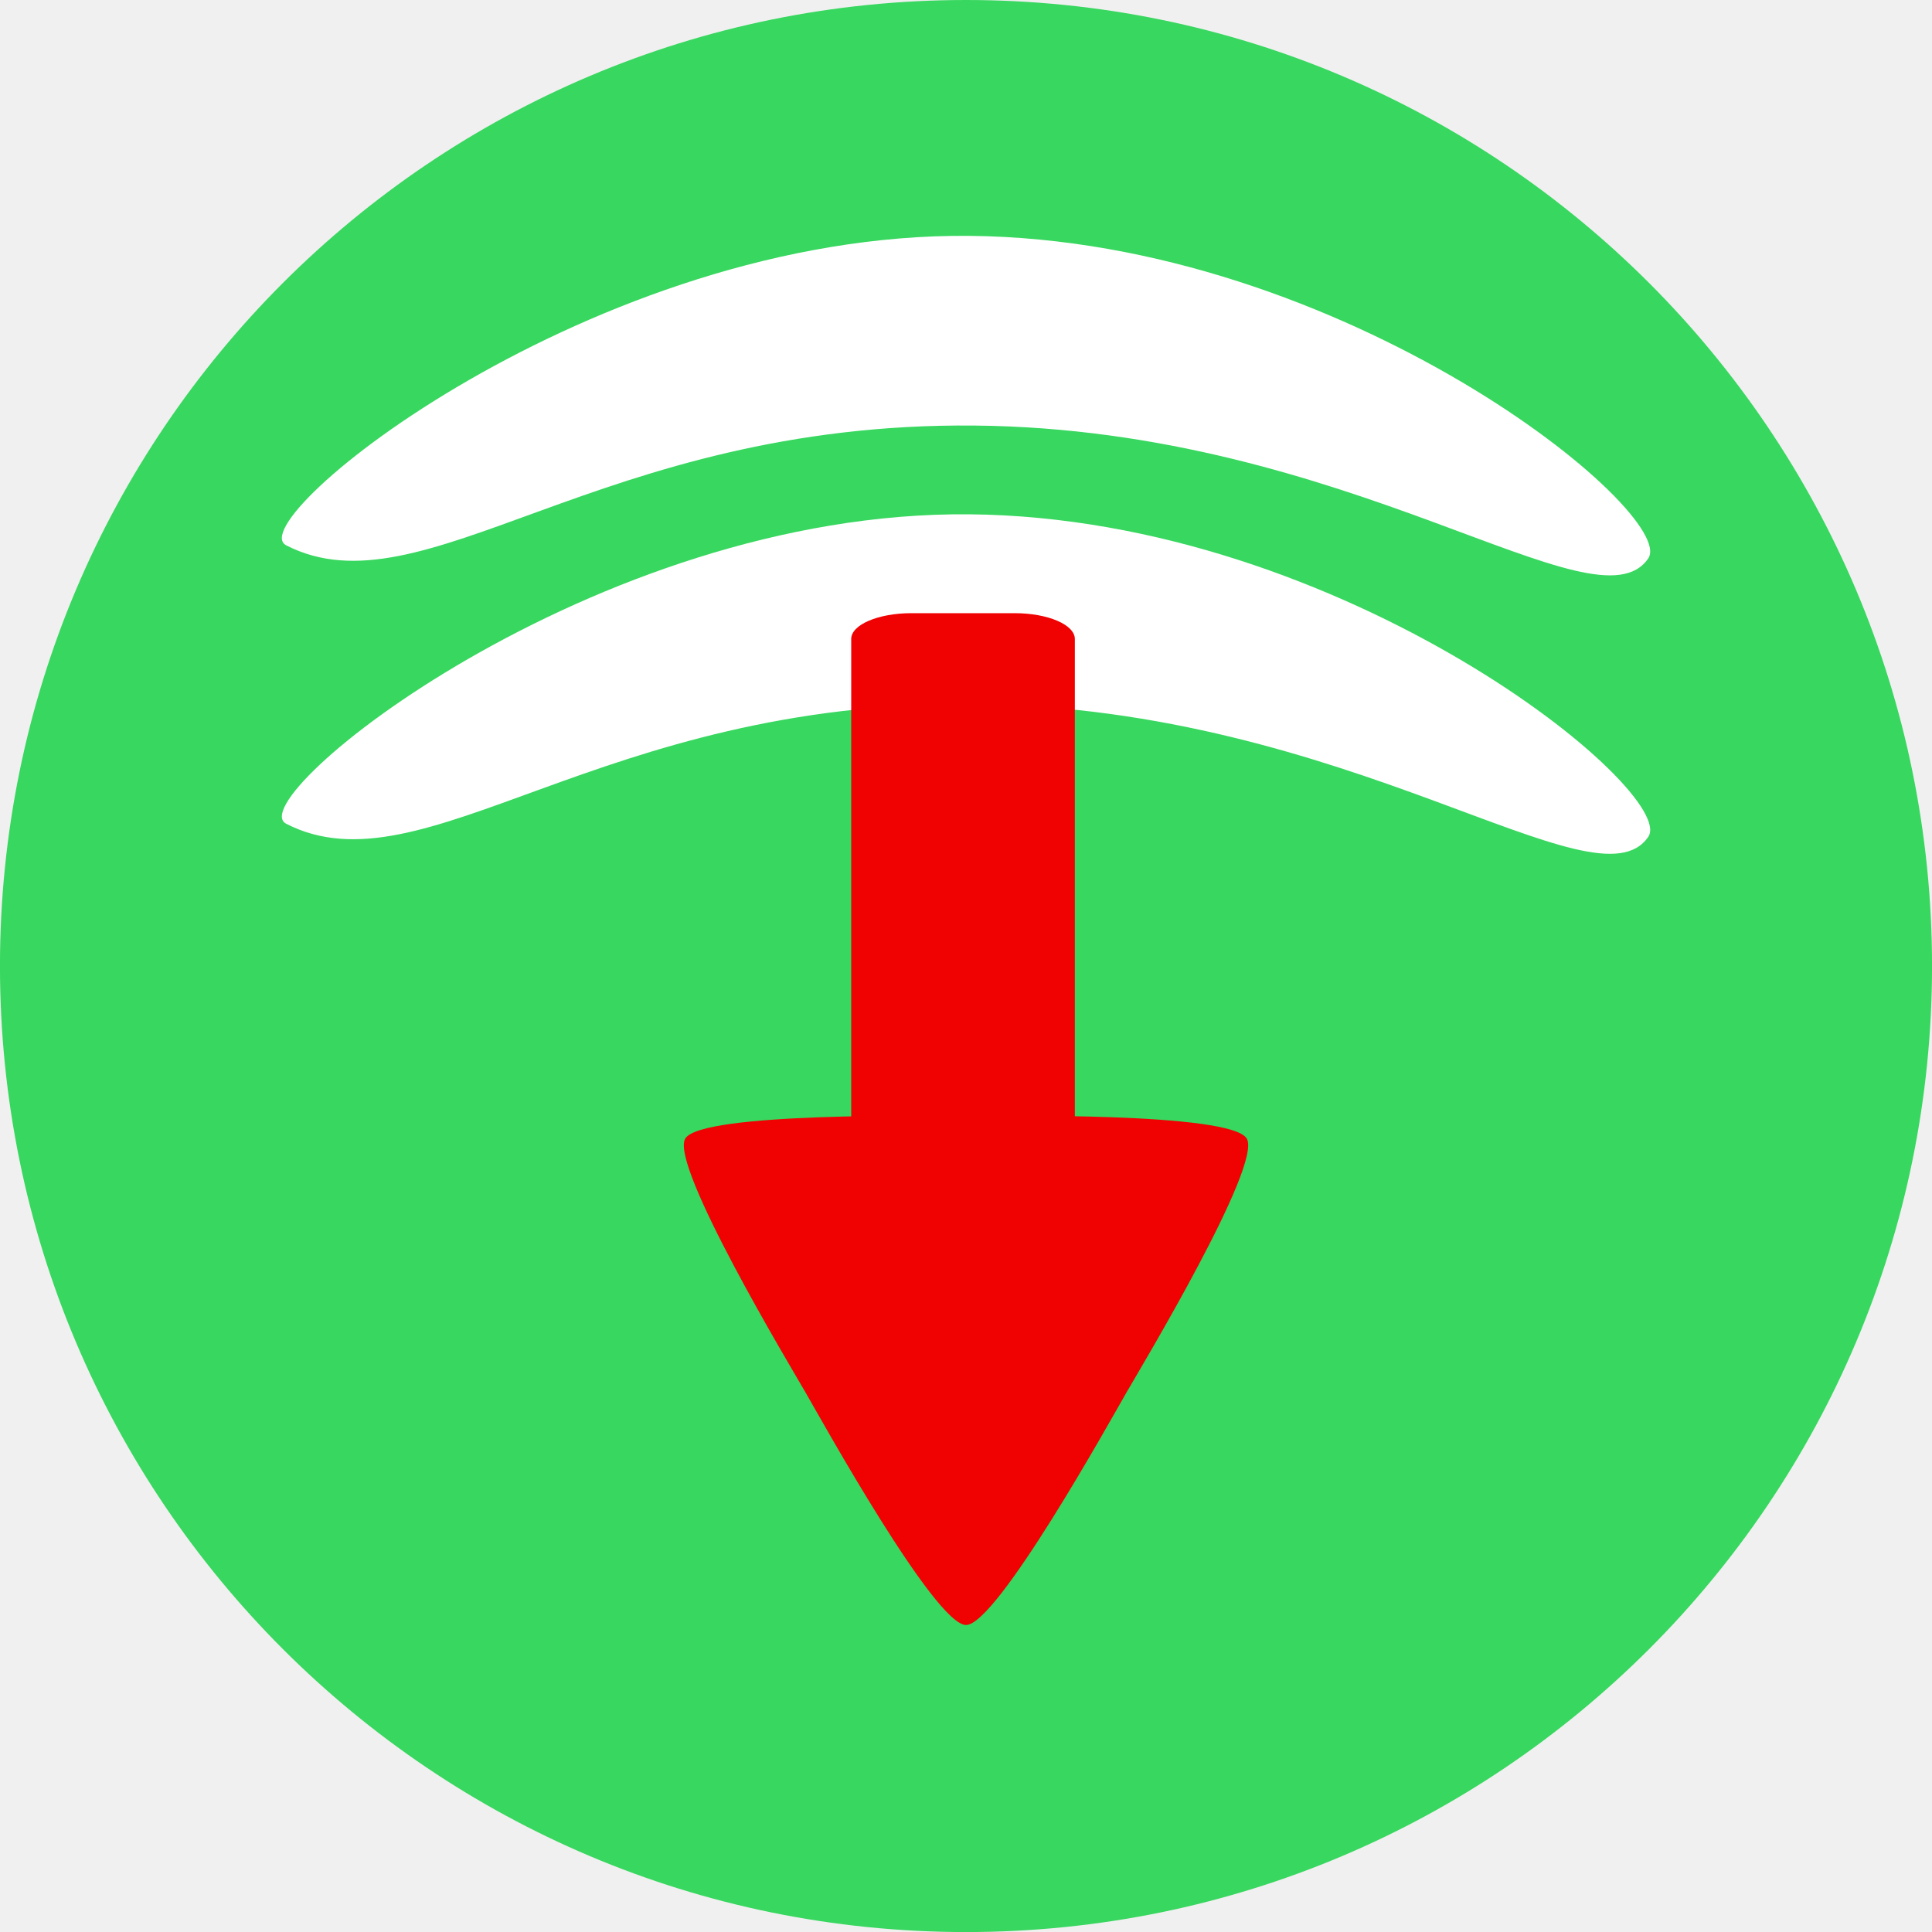
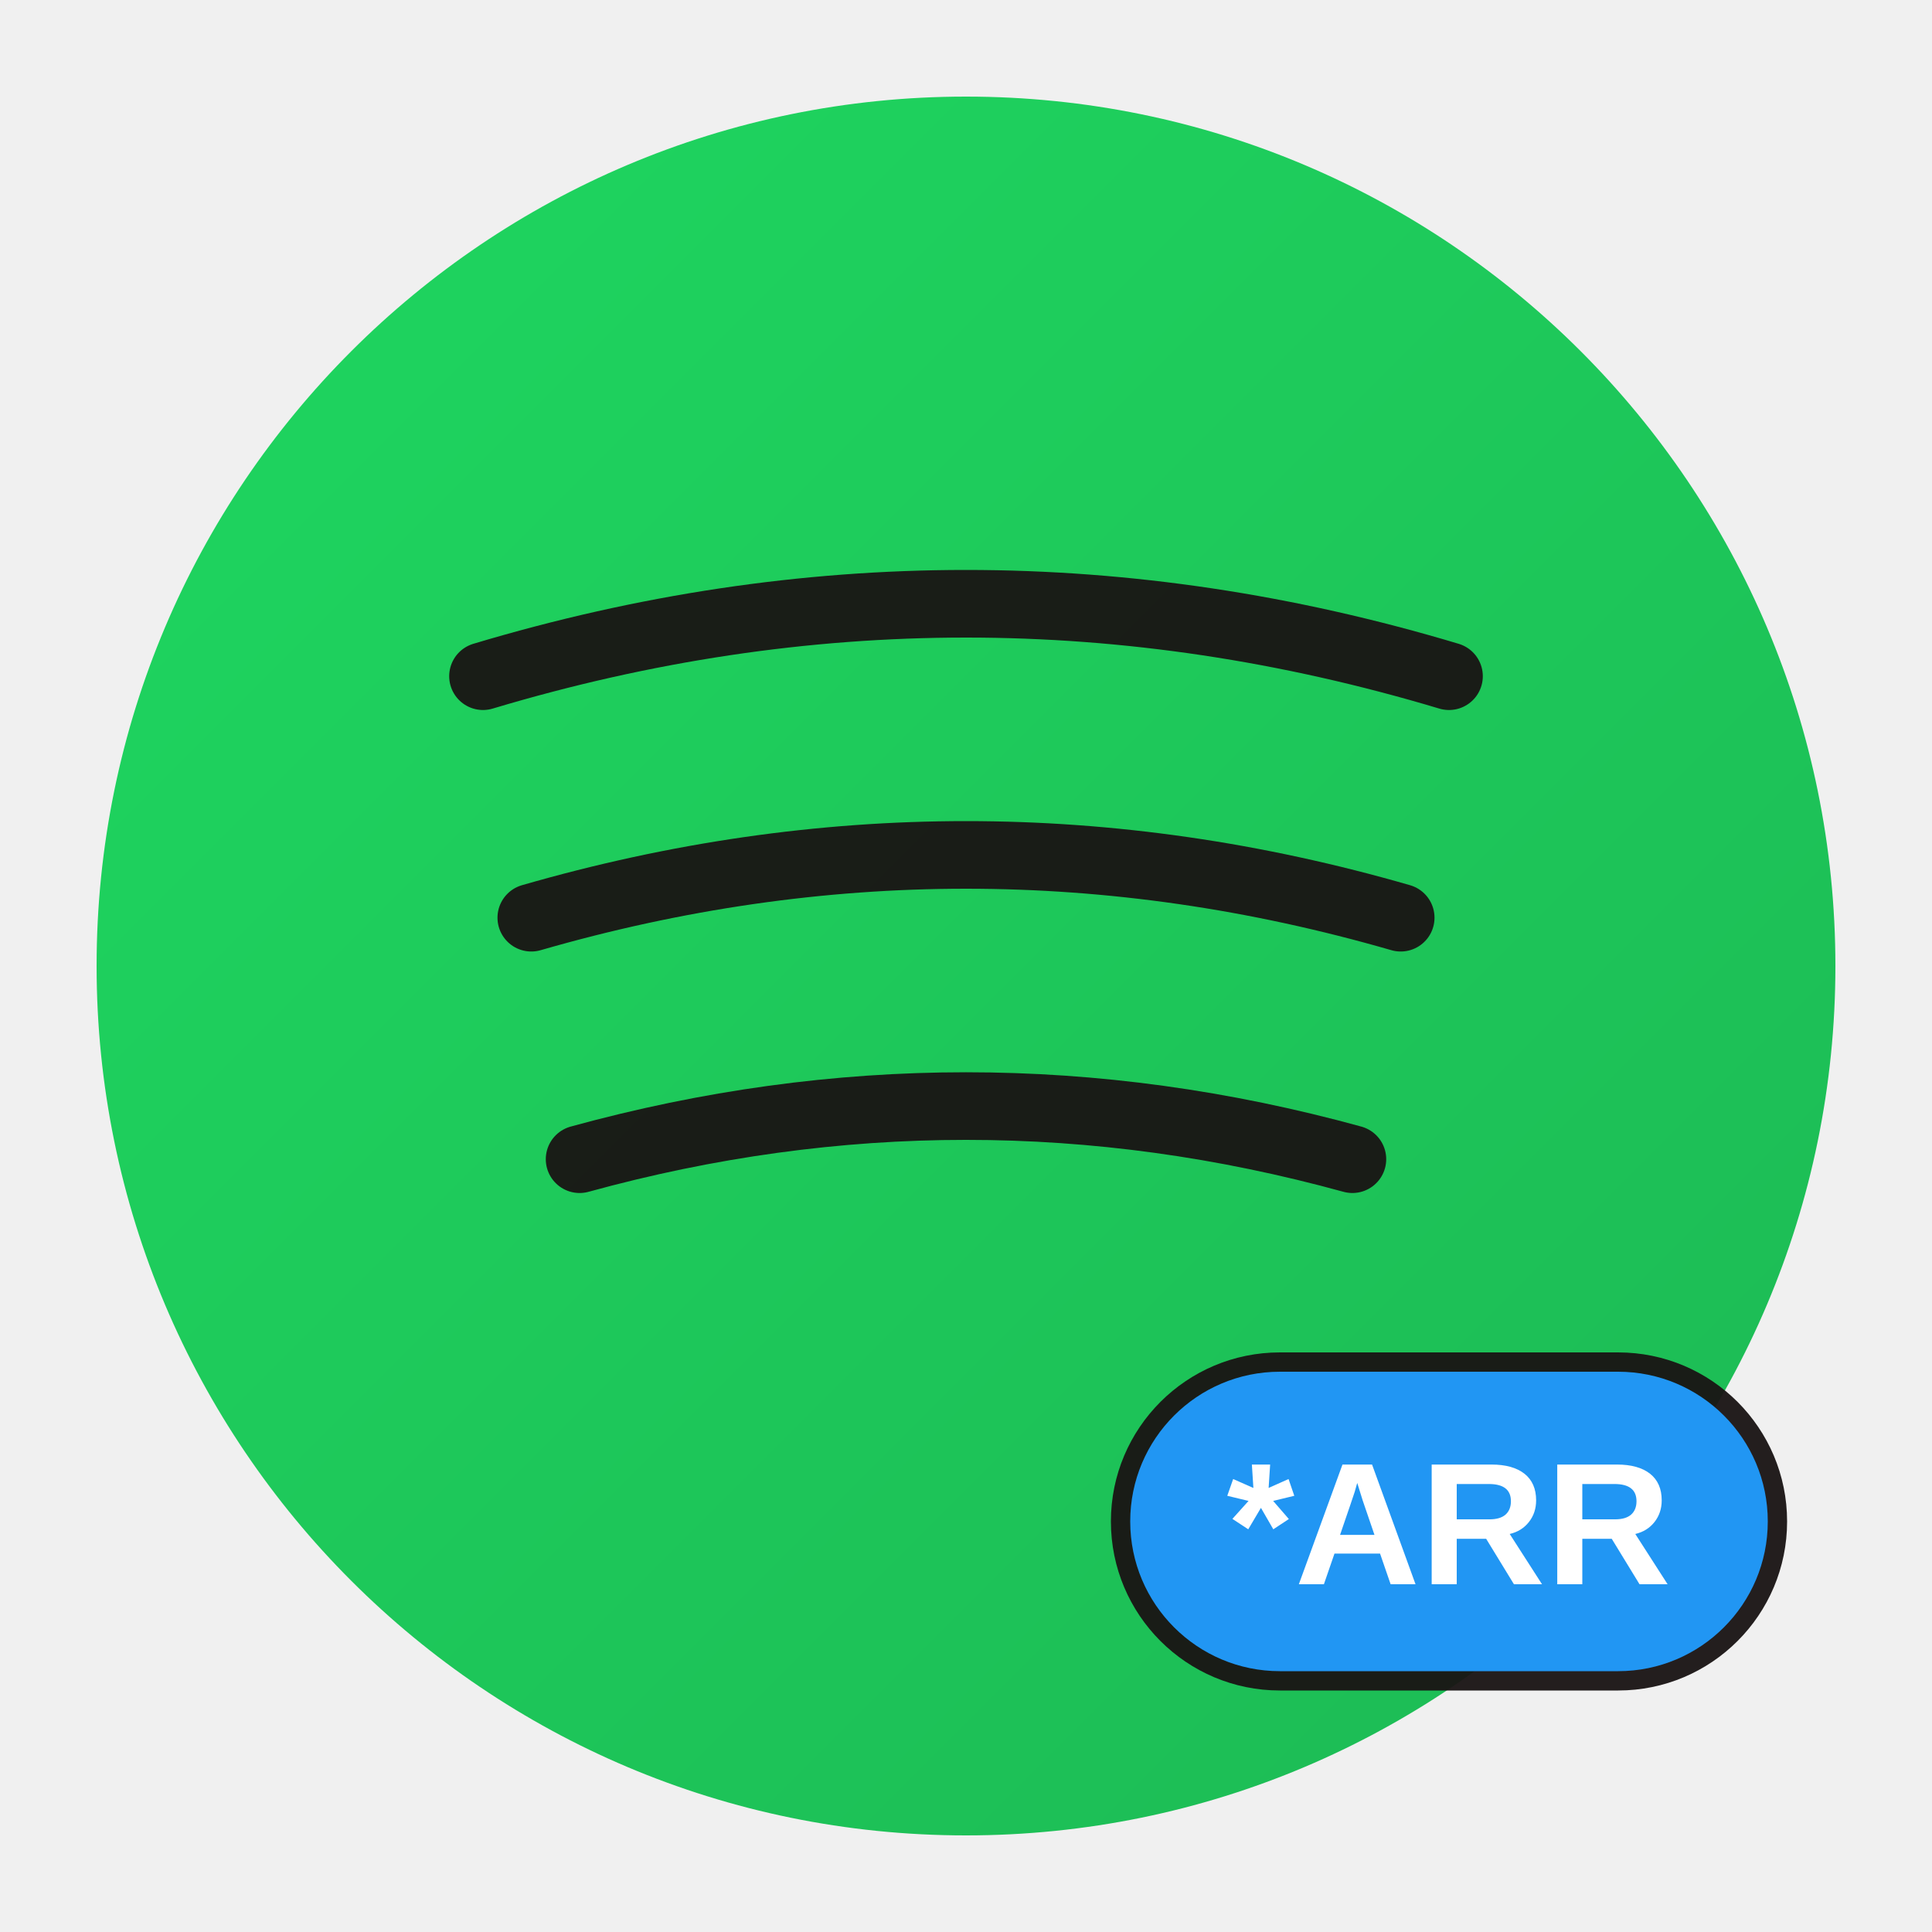
- <svg xmlns="http://www.w3.org/2000/svg" width="37.205mm" height="37.205mm" viewBox="0 0 37.205 37.205" version="1.1" id="svg1">
-   <defs id="defs1" />
-   <g id="layer1" transform="translate(-79.96252,-66.99794)">
-     <g id="g1">
-       <circle style="fill:#38d75f;fill-opacity:1;stroke-width:0.334" id="path1" cx="98.565" cy="85.601" r="18.603" />
-       <path id="path3" style="fill:#ffffff;stroke-width:0.235" d="m 85.473,82.861 c 2.654,1.36 6.015,-2.375 13.259,-2.306 7.243,0.069 11.974,4.03 12.972,2.557 0.581,-0.857 -5.828,-6.141 -13.071,-6.21 -7.243,-0.069 -14.08,5.487 -13.159,5.959 z" />
-       <path id="path5" style="fill:#ffffff;stroke-width:0.235" d="m 85.473,77.499 c 2.654,1.36 6.015,-2.375 13.259,-2.306 7.243,0.069 11.974,4.03 12.972,2.557 0.581,-0.857 -5.828,-6.141 -13.071,-6.21 -7.243,-0.069 -14.08,5.487 -13.159,5.959 z" />
-       <g id="g6" transform="matrix(-0.6193019,0,0,0.6193019,159.6068,39.85485)">
-         <g id="g5" transform="matrix(1.337602,0,0,1.337602,-33.27578,-27.94819)">
-           <path style="fill:#f00202;fill-opacity:1;stroke-width:0.265" id="path2" d="m 96.243,73.188 c 0,1.905 0.254,16.306 -1.395,17.259 -1.649,0.952 -13.995,-6.469 -15.644,-7.421 -1.649,-0.952 -14.249,-7.933 -14.249,-9.837 0,-1.905 12.6,-8.885 14.249,-9.837 1.649,-0.952 13.995,-8.374 15.644,-7.421 1.649,0.952 1.395,15.354 1.395,17.259 z" transform="matrix(-0.3275581,0.1891157,-0.1891157,-0.3275581,140.2106,91.82046)" />
-           <rect style="fill:#f00202;fill-opacity:1;stroke-width:0.233" id="rect5" width="5.199" height="16.37" x="-101.234" y="-84.285" transform="scale(-1)" rx="1.4" ry="0.6" />
-         </g>
-       </g>
-     </g>
+ <svg xmlns="http://www.w3.org/2000/svg" width="200" height="200" viewBox="0 0 200 200">
+   <defs>
+     <linearGradient id="spotifyGreen" x1="0%" y1="0%" x2="100%" y2="100%">
+       <stop offset="0%" style="stop-color:#1ed760;stop-opacity:1" />
+       <stop offset="100%" style="stop-color:#1DB954;stop-opacity:1" />
+     </linearGradient>
+   </defs>
+   <circle cx="100" cy="100" r="90" fill="url(#spotifyGreen)" />
+   <g stroke="#191414" stroke-width="7" fill="none" stroke-linecap="round" opacity="0.95">
+     <path d="M 50 70 Q 100 55, 150 70" />
+     <path d="M 55 95 Q 100 82, 145 95" />
+     <path d="M 60 120 Q 100 109, 140 120" />
+   </g>
+   <g>
+     <rect x="115" y="140" width="70" height="35" rx="17.5" fill="#191414" opacity="0.95" />
+     <rect x="117" y="142" width="66" height="31" rx="15.5" fill="#2196F3" />
+     <text x="150" y="164" font-family="Arial, sans-serif" font-size="18" font-weight="bold" fill="#ffffff" text-anchor="middle">*ARR</text>
  </g>
</svg>
